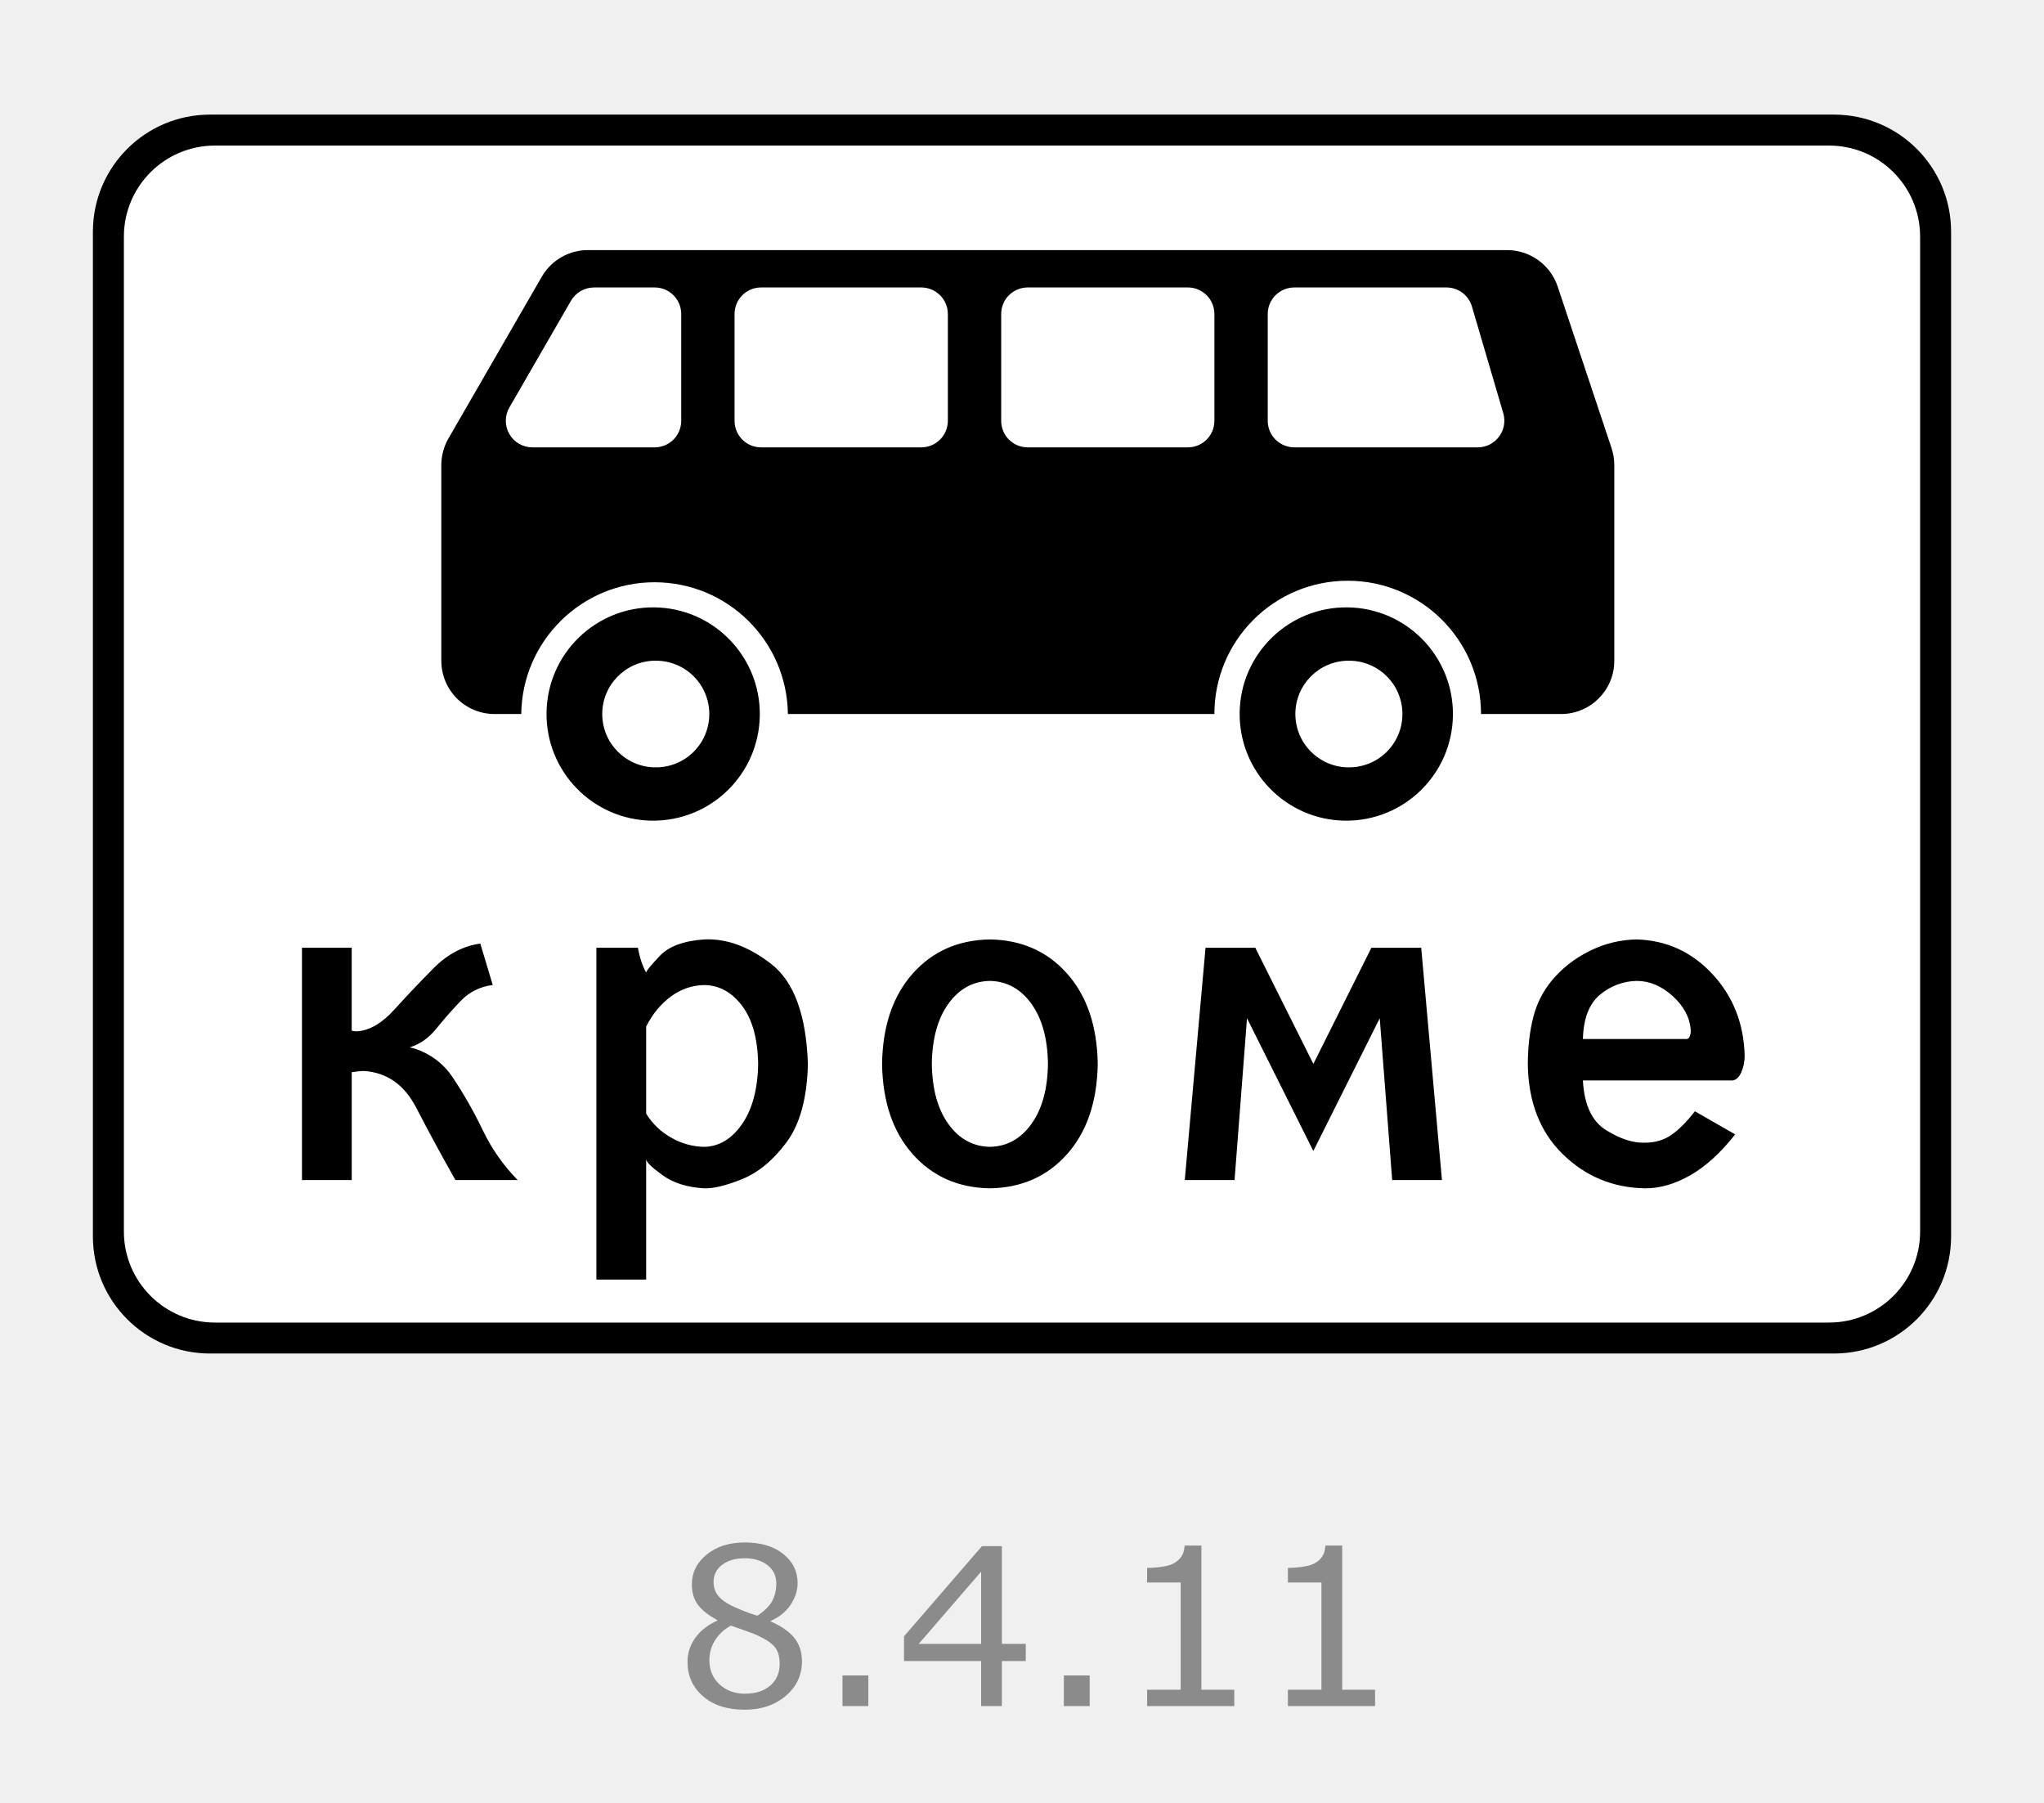
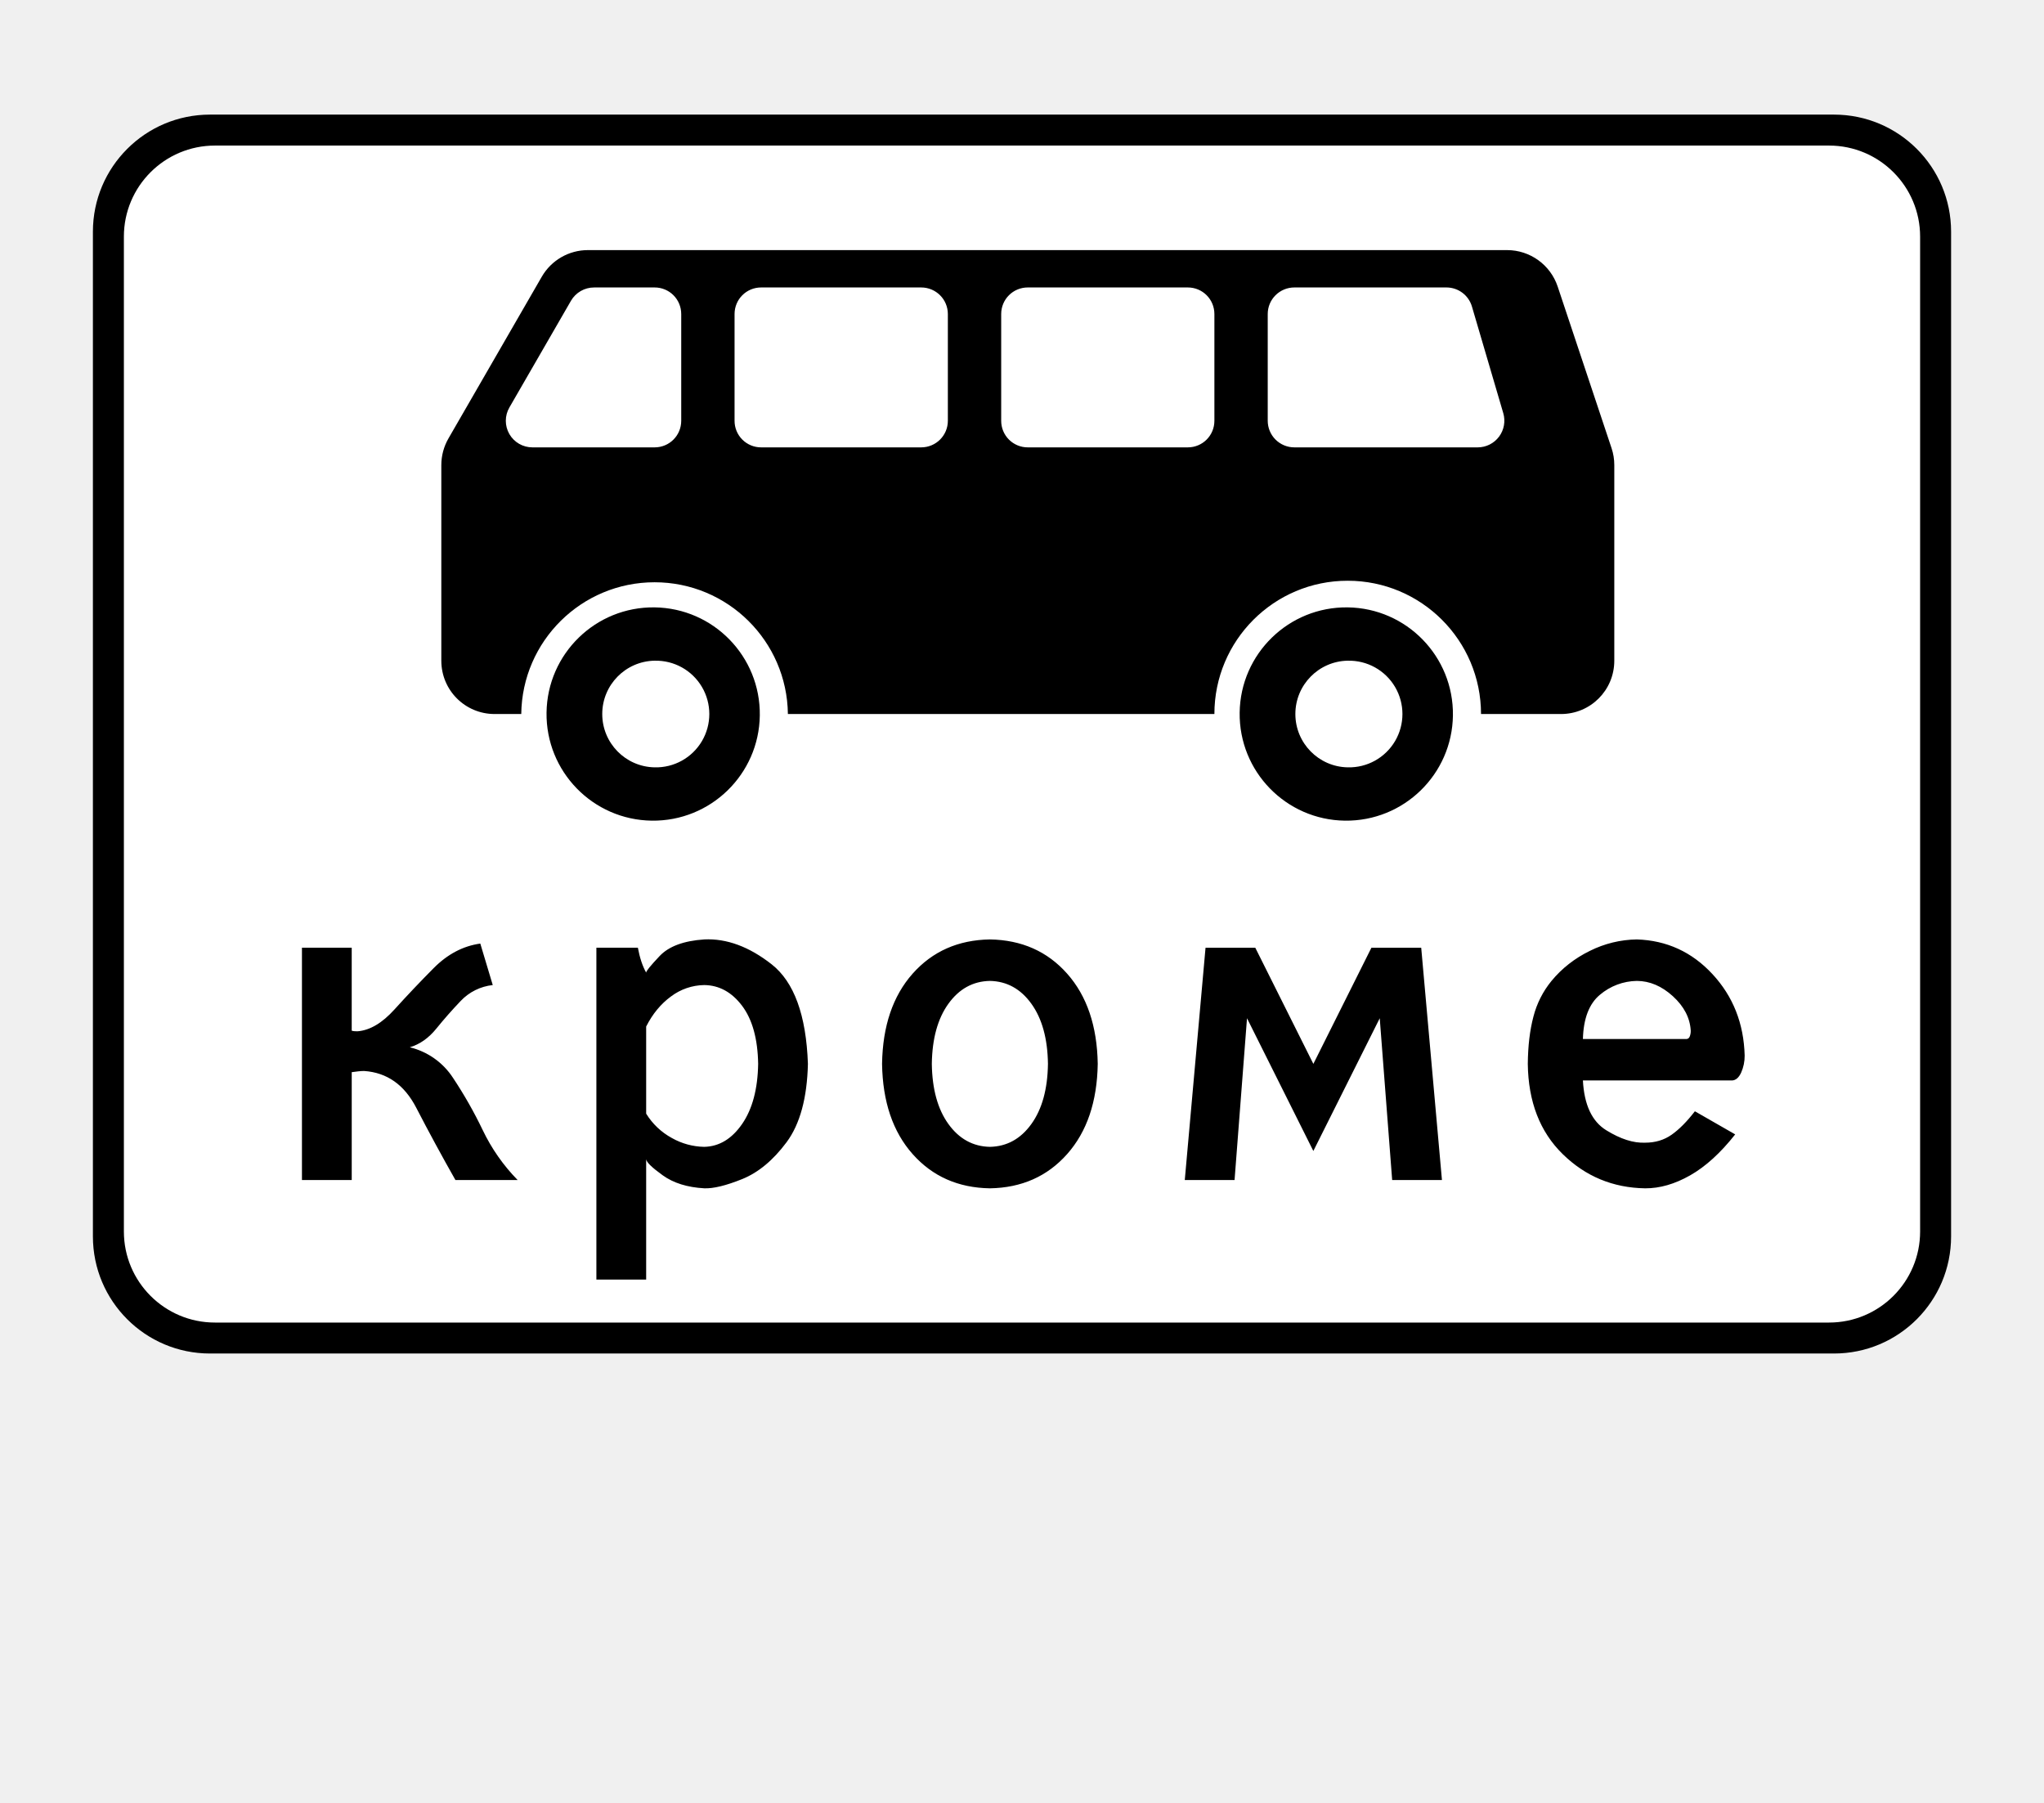
<svg xmlns="http://www.w3.org/2000/svg" width="110" height="97">
  <g fill="none" fill-rule="evenodd">
    <path d="M0 0h110v97H0z" />
    <g fill-rule="nonzero">
      <path d="M11.3 6.167h87.4a6.3 6.3 0 0 1 6.3 6.3v54.066a6.3 6.3 0 0 1-6.3 6.3H11.3a6.3 6.3 0 0 1-6.3-6.3V12.467a6.3 6.3 0 0 1 6.3-6.3z" fill="#000" />
      <path d="M11.567 7.833h86.866a4.9 4.9 0 0 1 4.9 4.9v53.534a4.9 4.9 0 0 1-4.9 4.9H11.567a4.9 4.9 0 0 1-4.9-4.9V12.733a4.9 4.9 0 0 1 4.9-4.9z" fill="#FFF" />
      <path d="M16.25 50.997v12.5h2.679v-5.803a9.17 9.17 0 0 1 .346-.044c.118-.013.226-.02.323-.02 1.231.085 2.165.744 2.802 1.977a117.48 117.48 0 0 0 2.109 3.89h3.348a9.992 9.992 0 0 1-1.88-2.688c-.466-.972-1-1.91-1.597-2.808a3.852 3.852 0 0 0-2.326-1.646c.538-.16 1.013-.494 1.426-1.003.413-.51.851-1.007 1.314-1.492a2.778 2.778 0 0 1 1.724-.854l-.67-2.232c-.927.129-1.765.57-2.512 1.323a66.26 66.26 0 0 0-2.108 2.223c-.658.728-1.319 1.12-1.98 1.174a3.02 3.02 0 0 1-.16-.004.665.665 0 0 1-.16-.028v-4.465H16.25zm21.649-.446c-1.107.074-1.907.372-2.4.893-.492.52-.734.818-.725.893-.197-.351-.345-.797-.446-1.34h-2.233v17.858h2.679V62.38c.019.163.316.451.893.865.576.414 1.32.647 2.232.698.49.02 1.171-.145 2.042-.496.87-.352 1.667-1.013 2.39-1.984.721-.972 1.104-2.377 1.148-4.217-.093-2.622-.744-4.408-1.953-5.357-1.209-.948-2.418-1.395-3.627-1.339v.001zm0 2.455c.804.01 1.483.382 2.037 1.116.553.735.842 1.777.865 3.125-.023 1.358-.312 2.437-.865 3.237-.554.8-1.233 1.21-2.037 1.228a3.659 3.659 0 0 1-1.742-.475 3.698 3.698 0 0 1-1.383-1.311v-4.688c.343-.678.789-1.218 1.335-1.618a3.045 3.045 0 0 1 1.79-.614zm15.373-2.455c-1.707.028-3.092.642-4.157 1.841-1.065 1.2-1.614 2.819-1.646 4.855.032 2.037.58 3.656 1.646 4.855 1.065 1.2 2.45 1.814 4.157 1.842 1.707-.028 3.093-.642 4.157-1.842 1.065-1.2 1.614-2.818 1.647-4.855-.033-2.036-.582-3.655-1.647-4.855-1.064-1.2-2.45-1.813-4.157-1.841zm0 2.232c.912.019 1.656.428 2.232 1.228.577.8.874 1.879.893 3.236-.019 1.358-.316 2.437-.893 3.237-.576.8-1.32 1.21-2.232 1.228-.911-.019-1.655-.428-2.232-1.228-.577-.8-.874-1.879-.893-3.237.019-1.357.316-2.436.893-3.236.577-.8 1.32-1.21 2.232-1.228zM63.76 63.498h2.679l.67-8.706 3.57 7.143 3.573-7.143.669 8.706H77.6l-1.116-12.5h-2.68l-3.124 6.25-3.125-6.25h-2.678l-1.117 12.5zm24.327-10.715c.693.002 1.34.277 1.942.825.6.548.921 1.166.96 1.854a.812.812 0 0 1-.052.307c-.035.088-.092.134-.17.14h-5.581c.03-1.104.335-1.896.912-2.377a3.146 3.146 0 0 1 1.99-.749h-.001zm5.134 5.357c.196-.014.355-.153.479-.418.129-.29.194-.604.191-.921-.046-1.725-.623-3.185-1.73-4.38-1.107-1.196-2.465-1.819-4.074-1.87a5.837 5.837 0 0 0-2.523.614c-.819.4-1.508.94-2.068 1.618a4.982 4.982 0 0 0-.973 1.921c-.193.728-.294 1.576-.303 2.543.026 2.037.652 3.656 1.878 4.855 1.225 1.2 2.704 1.814 4.436 1.842.788.004 1.596-.228 2.423-.698.828-.47 1.636-1.204 2.424-2.204l-2.169-1.244c-.432.56-.85.98-1.255 1.264-.405.284-.879.426-1.423.426-.628.028-1.325-.195-2.093-.67-.767-.473-1.186-1.366-1.255-2.678h8.035zM31.64 13.458a2.866 2.866 0 0 0-2.484 1.433l-5.02 8.698a2.874 2.874 0 0 0-.386 1.437v10.526c0 1.59 1.28 2.87 2.87 2.87h1.432a7.175 7.175 0 0 1 14.349 0h22.953a7.17 7.17 0 0 1 7.172-7.172 7.175 7.175 0 0 1 7.177 7.172h4.302c1.59 0 2.87-1.28 2.87-2.87V25.026c0-.308-.048-.614-.146-.906l-2.9-8.698a2.873 2.873 0 0 0-2.725-1.964H31.64zm.334 2.01h3.255c.795 0 1.432.638 1.432 1.433v5.74c0 .794-.637 1.432-1.432 1.432h-6.573a1.43 1.43 0 0 1-1.24-2.151l3.313-5.74a1.435 1.435 0 0 1 1.245-.713v-.001zm8.99 0h8.609c.795 0 1.437.638 1.437 1.433v5.74c0 .794-.642 1.432-1.437 1.432h-8.61a1.427 1.427 0 0 1-1.432-1.432V16.9c0-.795.638-1.432 1.433-1.432zm14.349 0h8.609c.795 0 1.432.638 1.432 1.433v5.74c0 .794-.637 1.432-1.432 1.432h-8.61a1.427 1.427 0 0 1-1.432-1.432V16.9c0-.795.638-1.432 1.433-1.432zm14.348 0h8.178a1.43 1.43 0 0 1 1.375 1.027l1.687 5.74a1.436 1.436 0 0 1-1.375 1.838h-9.865a1.432 1.432 0 0 1-1.437-1.432V16.9c0-.795.643-1.432 1.437-1.432z" fill="#000" />
      <path d="M35.227 32.683a5.739 5.739 0 1 0-.152 11.477 5.739 5.739 0 0 0 .152-11.477zm0 2.87a2.87 2.87 0 1 1 0 5.738 2.87 2.87 0 0 1 0-5.739v.001zm37.301-2.87a5.739 5.739 0 1 0-.152 11.477 5.739 5.739 0 0 0 .152-11.477zm0 2.87a2.87 2.87 0 1 1 0 5.738 2.87 2.87 0 0 1 0-5.739v.001z" fill="#000" />
-       <path d="M43.157 89.405c0 .743-.292 1.362-.876 1.855-.584.493-1.318.74-2.203.74-.938 0-1.686-.24-2.243-.723-.557-.481-.835-1.098-.835-1.85 0-.477.14-.91.419-1.297.28-.387.673-.695 1.181-.922v-.035c-.465-.246-.81-.516-1.033-.809-.223-.293-.334-.659-.334-1.098 0-.648.267-1.187.803-1.619.535-.431 1.216-.647 2.042-.647.866 0 1.556.206 2.072.618.516.413.774.937.774 1.573 0 .389-.122.771-.366 1.147-.245.376-.604.67-1.077.882v.034c.543.232.958.517 1.245.856.287.339.431.77.431 1.295zm-1.38-4.203c0-.412-.16-.74-.48-.985-.32-.245-.728-.367-1.224-.367-.49 0-.89.115-1.202.347-.304.213-.48.565-.469.936 0 .277.079.517.236.72.157.202.395.382.713.54.144.07.35.16.62.272.27.111.532.204.788.277.384-.254.65-.518.798-.792.147-.273.22-.59.22-.948zm.181 4.312c0-.354-.078-.638-.236-.852-.157-.214-.464-.429-.922-.645a5.869 5.869 0 0 0-.6-.237c-.29-.099-.578-.2-.866-.306-.35.189-.63.445-.841.769-.212.323-.317.69-.317 1.098 0 .52.18.95.54 1.29.362.338.82.508 1.374.508.567 0 1.02-.145 1.359-.434.34-.289.51-.686.51-1.19l-.001-.001zm4.772 2.29h-1.39v-1.648h1.39v1.648zm8.473-2.422h-1.286v2.421H52.8v-2.421h-4.15v-1.33l4.196-4.855h1.071v5.26h1.286v.925zm-2.403-.925v-3.885l-3.358 3.885H52.8zm5.842 3.346h-1.39v-1.647h1.39v1.647zm7.781 0h-4.69v-.878h1.804v-5.769h-1.804v-.786c.244 0 .506-.02.785-.06.28-.041.491-.1.635-.177.178-.096.319-.219.421-.367.103-.148.162-.348.178-.598h.902v7.757h1.77v.878h-.001zm7.577 0h-4.69v-.878h1.804v-5.769H69.31v-.786c.244 0 .506-.02.785-.06.28-.041.49-.1.634-.177.179-.096.32-.219.422-.367.103-.148.162-.348.178-.598h.902v7.757H74v.878z" fill="#8B8B8B" />
    </g>
  </g>
</svg>
